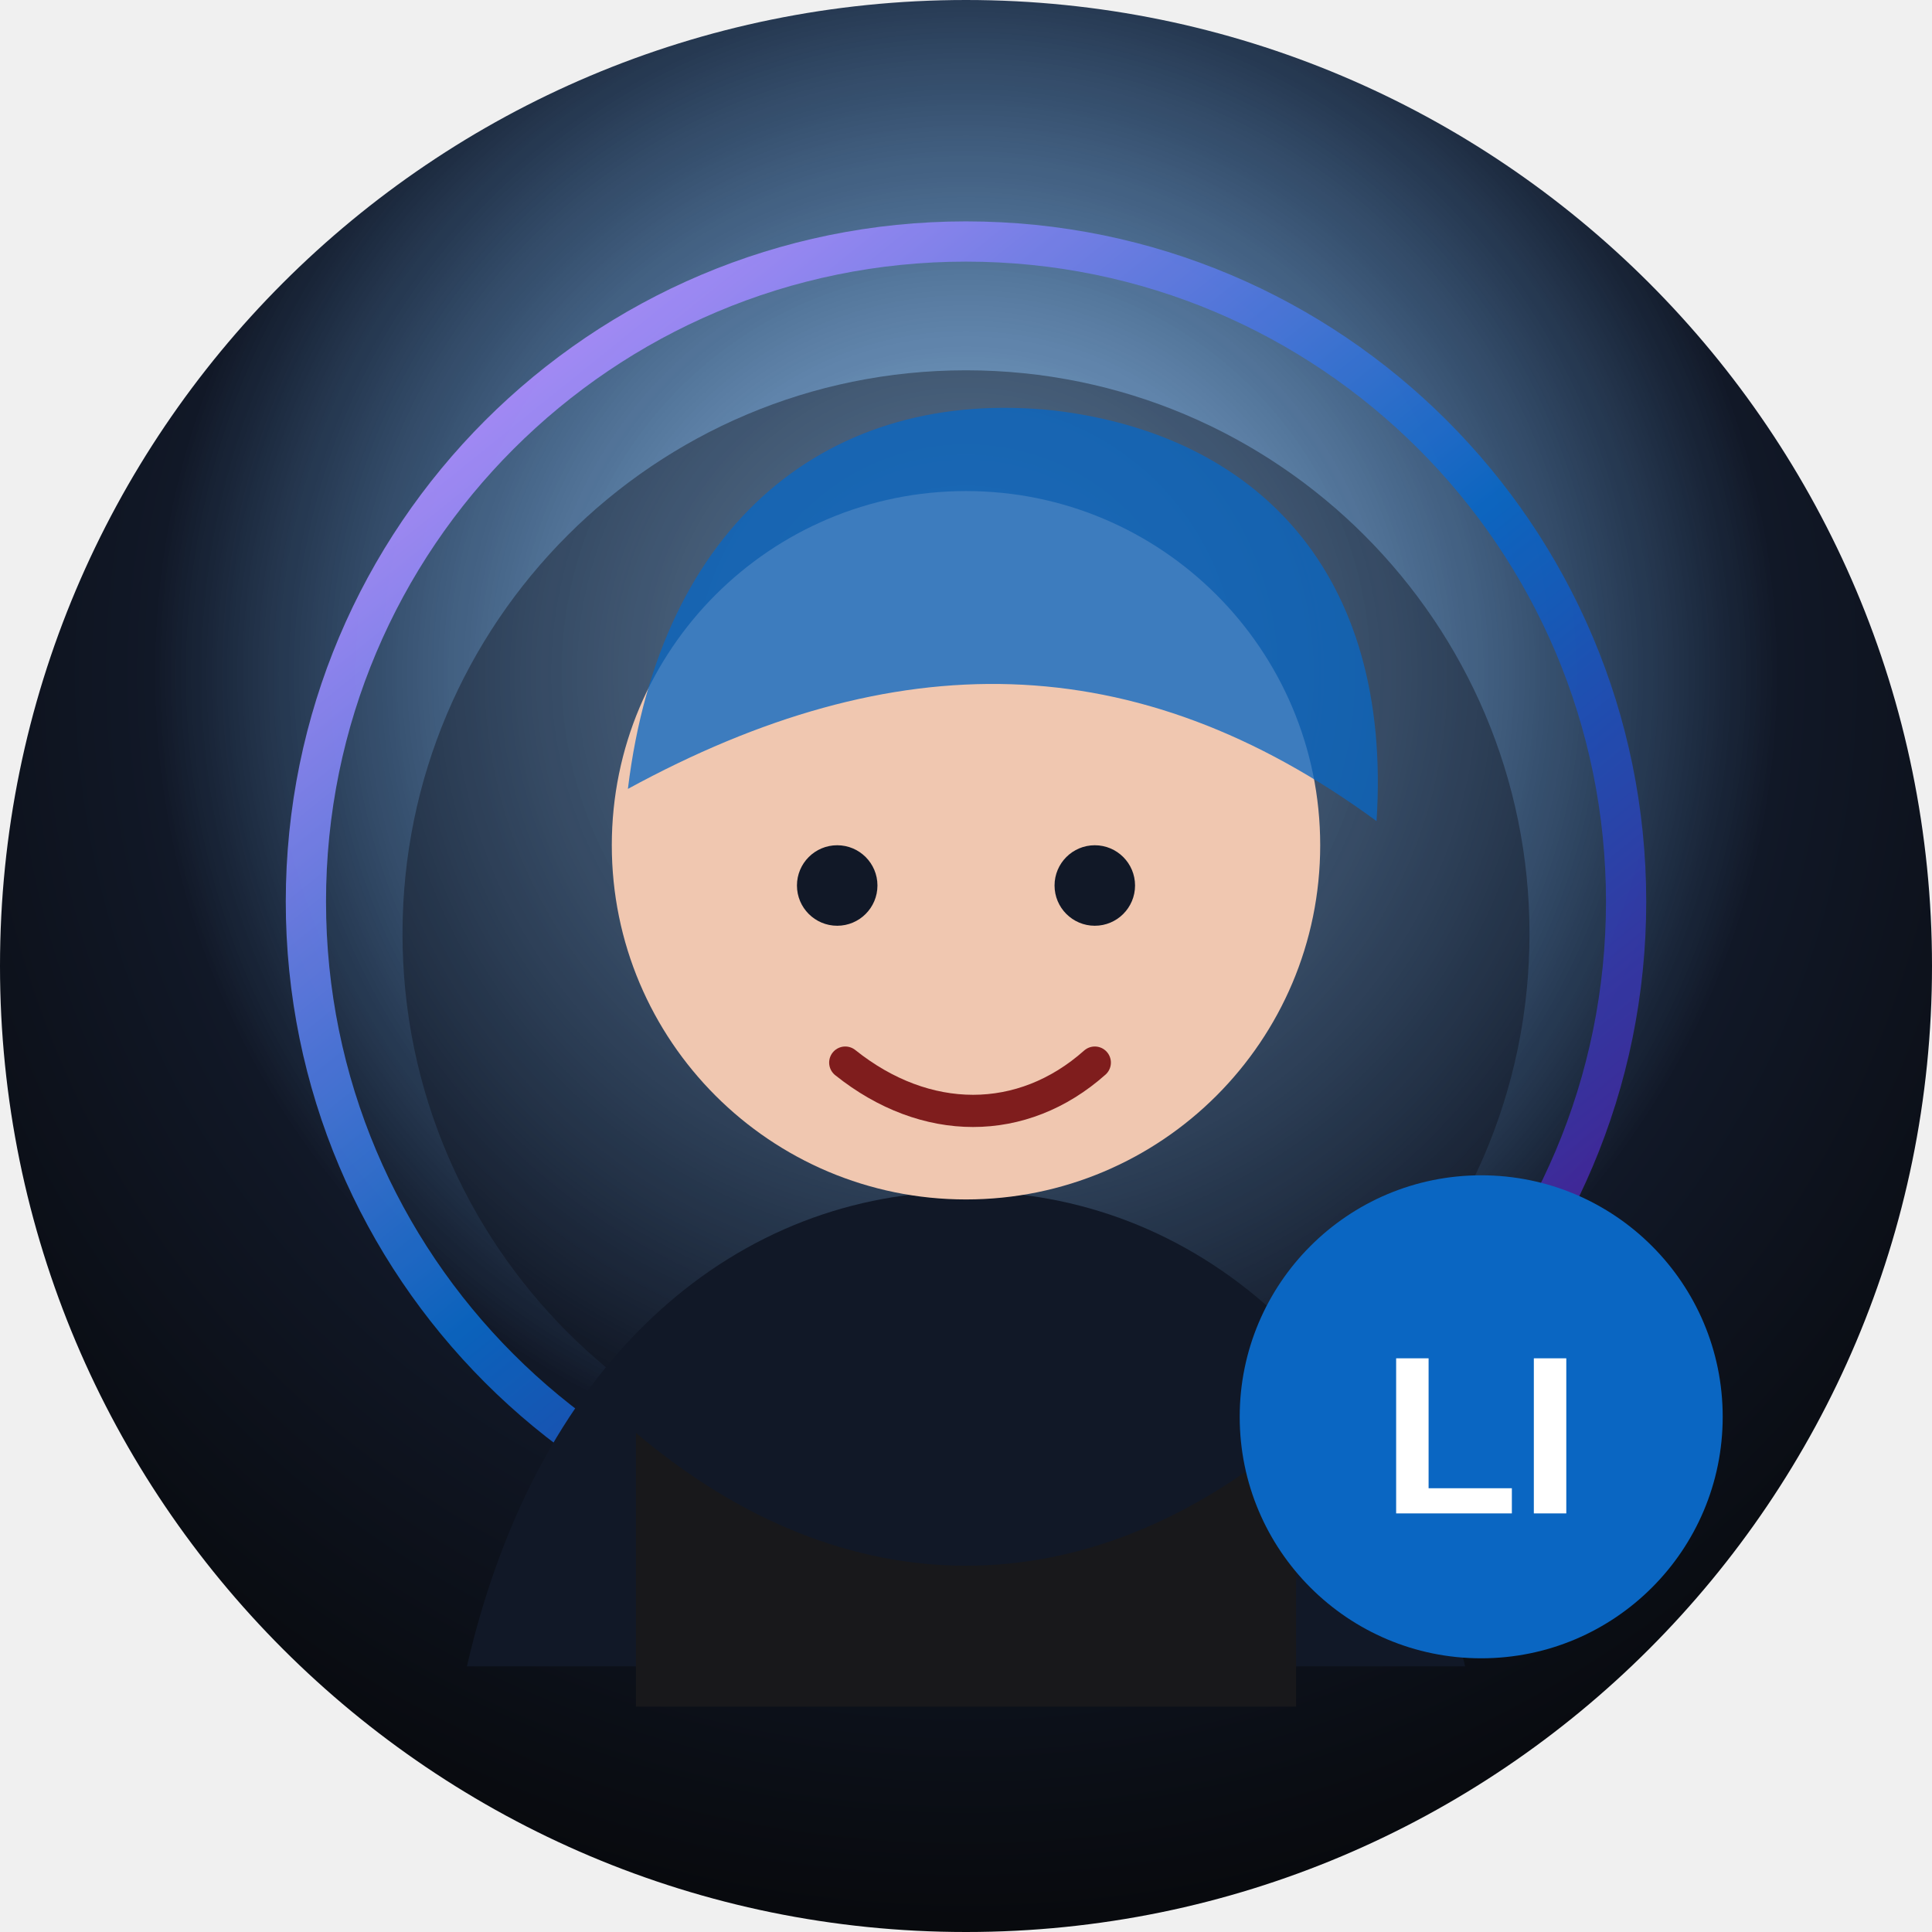
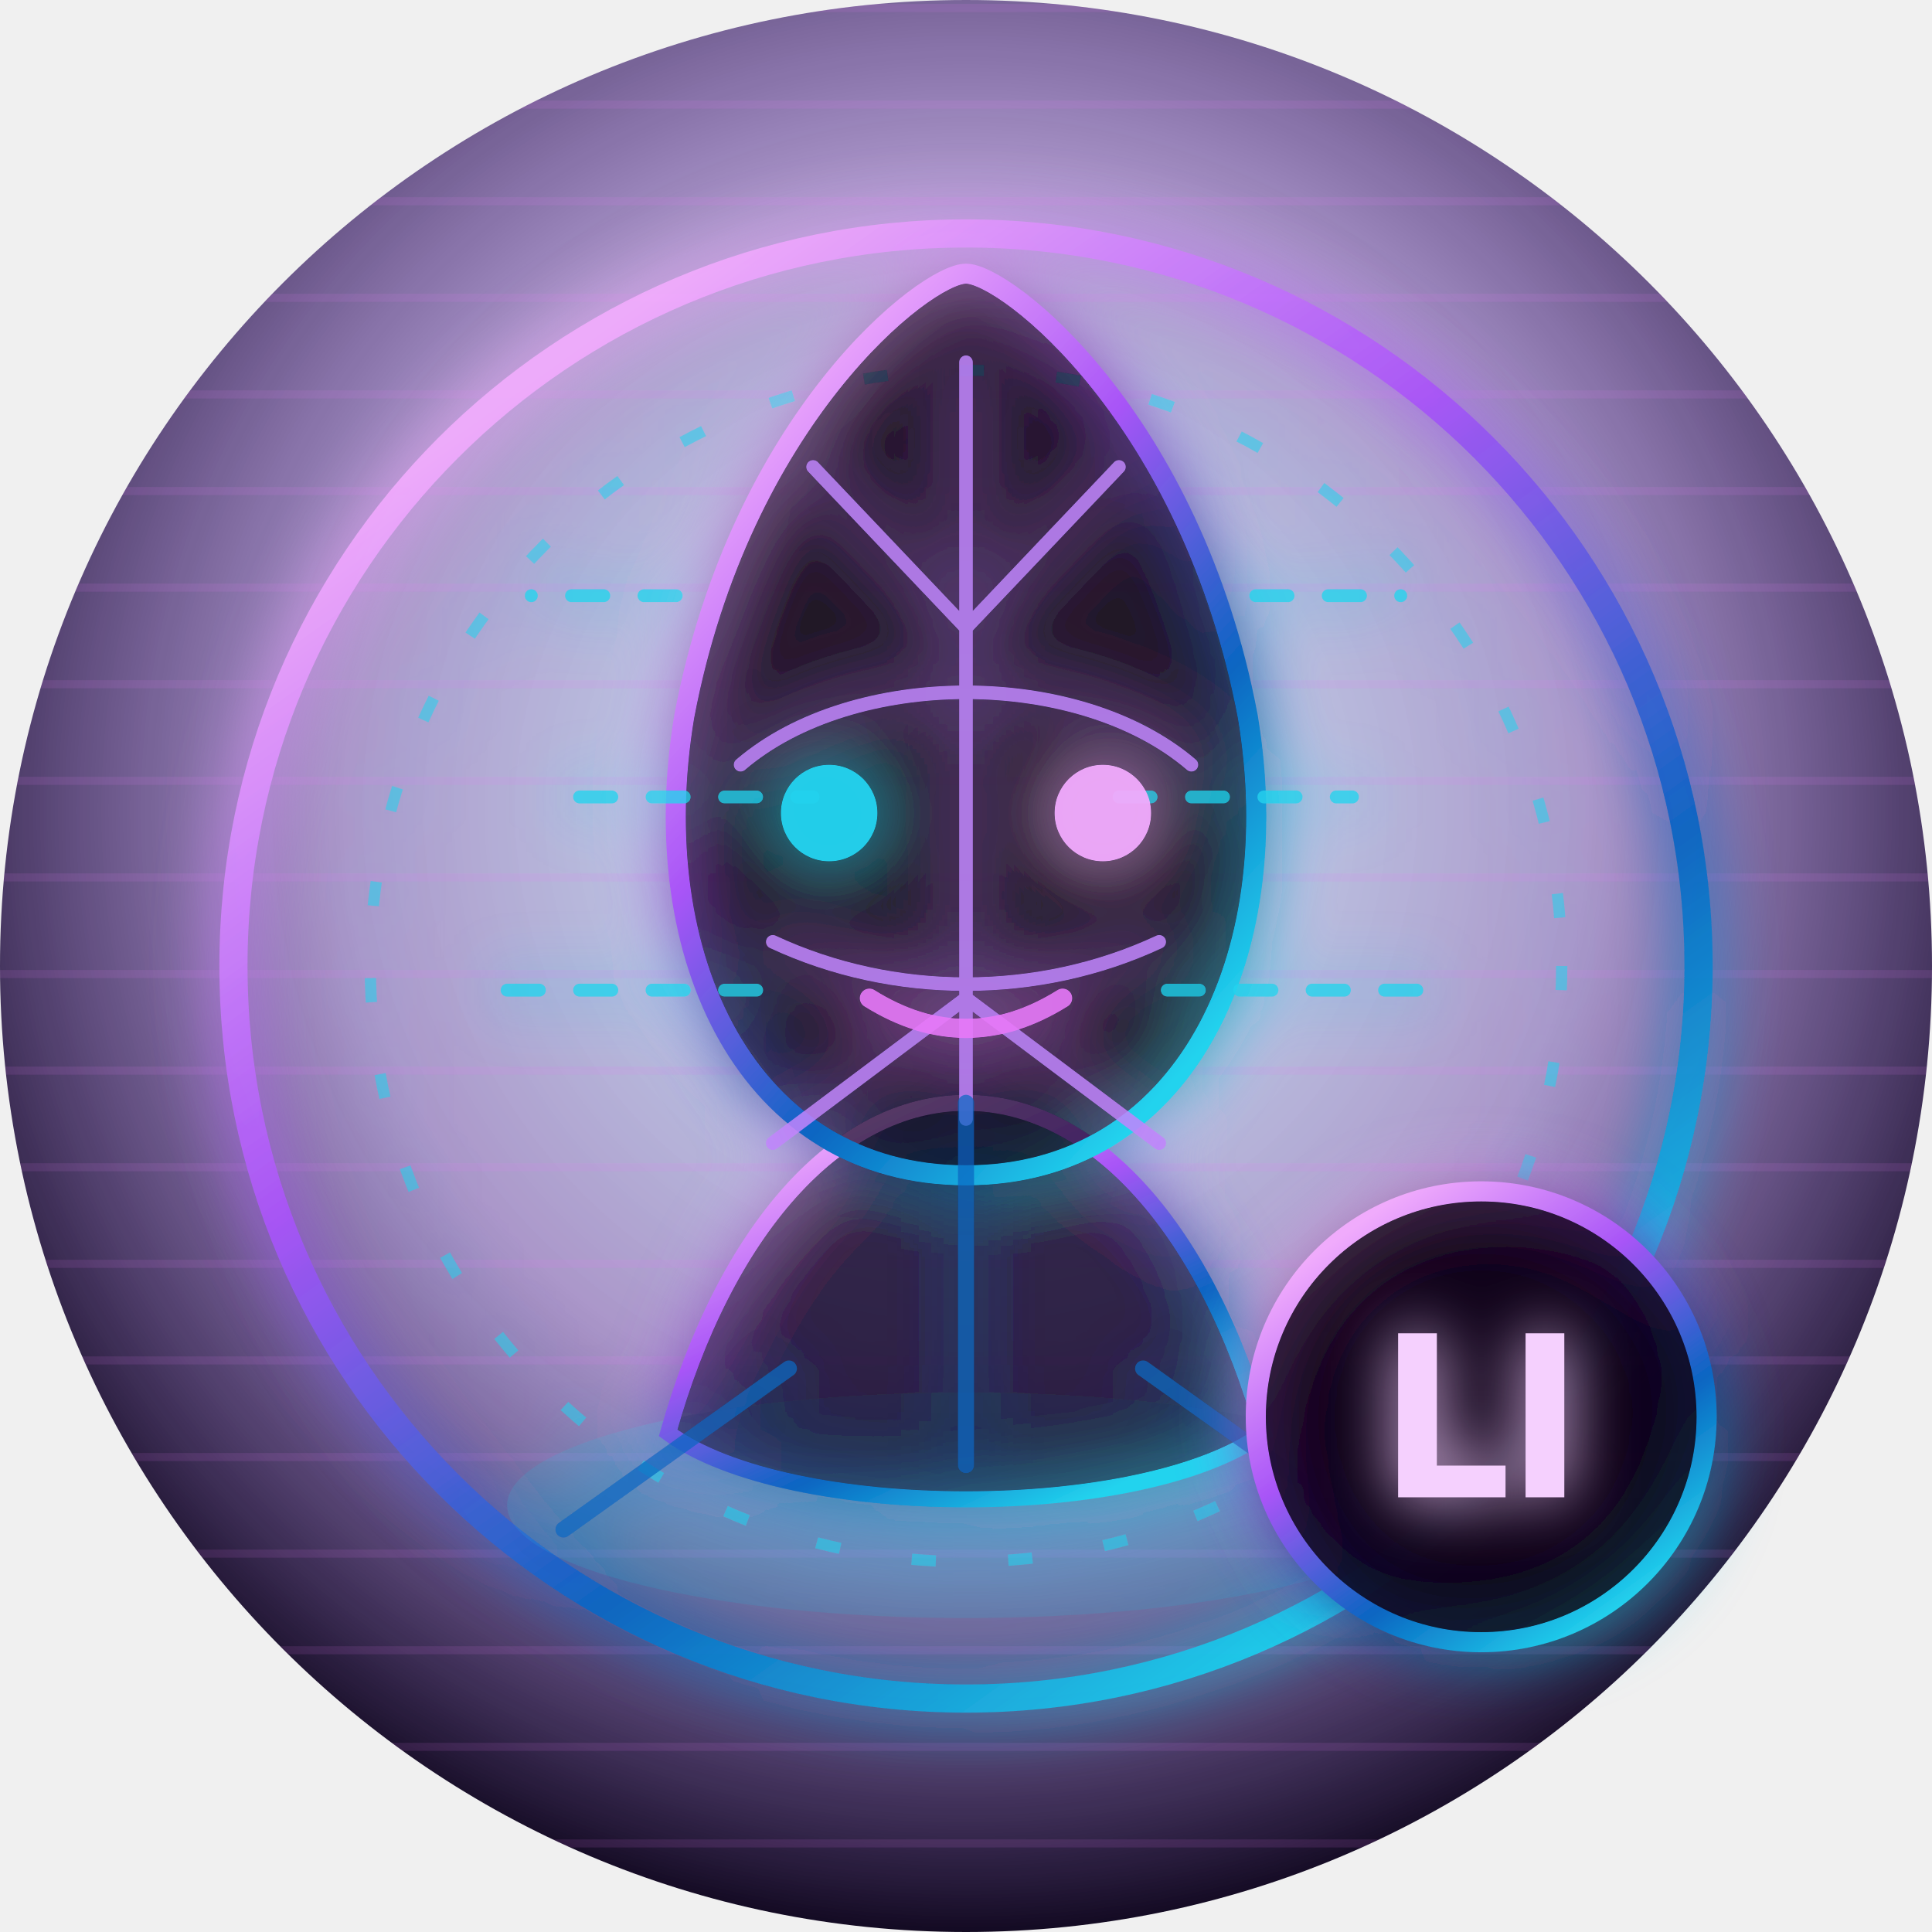
- <svg xmlns="http://www.w3.org/2000/svg" viewBox="0 0 240 240" role="img" aria-labelledby="title">
+ <svg xmlns="http://www.w3.org/2000/svg" viewBox="0 0 240 240" role="img" aria-labelledby="title desc">
  <defs>
-     <radialGradient id="bg" cx="50%" cy="35%" r="72%">
-       <stop offset="0%" stop-color="#0A66C2" stop-opacity=".38" />
-       <stop offset="58%" stop-color="#111827" />
-       <stop offset="100%" stop-color="#050505" />
+     <radialGradient id="bg" cx="50%" cy="42%" r="76%">
+       <stop offset="0%" stop-color="#7DD3FC" stop-opacity=".34" />
+       <stop offset="42%" stop-color="#4C1D95" stop-opacity=".42" />
+       <stop offset="78%" stop-color="#070013" />
+       <stop offset="100%" stop-color="#020005" />
    </radialGradient>
-     <linearGradient id="ring" x1="18%" y1="10%" x2="84%" y2="92%">
-       <stop stop-color="#A78BFA" />
-       <stop offset=".5" stop-color="#0A66C2" />
-       <stop offset="1" stop-color="#4C1D95" />
+     <linearGradient id="holo" x1="22%" y1="8%" x2="82%" y2="92%">
+       <stop stop-color="#F0ABFC" />
+       <stop offset=".36" stop-color="#A855F7" />
+       <stop offset=".7" stop-color="#0A66C2" />
+       <stop offset="1" stop-color="#22D3EE" />
    </linearGradient>
+     <filter id="glow" x="-55%" y="-55%" width="210%" height="210%">
+       <feGaussianBlur stdDeviation="4" result="blur" />
+       <feMerge>
+         <feMergeNode in="blur" />
+         <feMergeNode in="SourceGraphic" />
+       </feMerge>
+     </filter>
+     <pattern id="scan" width="240" height="12" patternUnits="userSpaceOnUse">
+       <path d="M0 1h240" stroke="#E879F9" stroke-opacity=".13" stroke-width="1" />
+     </pattern>
  </defs>
  <rect width="240" height="240" rx="120" fill="url(#bg)" />
-   <circle cx="120" cy="112" r="82" fill="none" stroke="url(#ring)" stroke-width="5" opacity=".95" />
-   <circle cx="120" cy="116" r="70" fill="#0b0b12" opacity=".38" />
-   <path d="M58 207c9-39 34-59 62-59s53 20 62 59" fill="#111827" />
-   <circle cx="120" cy="105" r="44" fill="#f0c7b0" />
-   <path d="M78 98c4-33 25-50 53-47 25 3 42 20 40 51-30-22-60-22-93-4z" fill="#0A66C2" opacity=".78" />
-   <circle cx="104" cy="110" r="5" fill="#111827" />
-   <circle cx="136" cy="110" r="5" fill="#111827" />
-   <path d="M105 132c10 8 22 8 31 0" fill="none" stroke="#7f1d1d" stroke-width="4" stroke-linecap="round" />
-   <path d="M79 178c26 22 56 22 82 0v34H79z" fill="#18181b" />
-   <circle cx="184" cy="176" r="30" fill="#0A66C2" />
-   <text x="184" y="188" text-anchor="middle" font-family="Arial, sans-serif" font-size="28" font-weight="700" fill="white">LI</text>
+   <rect width="240" height="240" rx="120" fill="url(#scan)" opacity=".9" />
+   <g filter="url(#glow)">
+     <circle cx="120" cy="120" r="91" fill="none" stroke="url(#holo)" stroke-width="3.5" opacity=".95" />
+     <circle cx="120" cy="120" r="74" fill="none" stroke="#22D3EE" stroke-width="1.4" stroke-dasharray="3 9" opacity=".55" />
+     <ellipse cx="120" cy="187" rx="57" ry="14" fill="#22D3EE" opacity=".12" />
+     <path d="M83 178c7-25 21-41 37-41s30 16 37 41c-15 11-59 11-74 0z" fill="#12051f" fill-opacity=".54" stroke="url(#holo)" stroke-width="2" />
+     <path d="M85 89c7-37 30-55 35-55s28 18 35 55c5 30-8 57-35 57S80 119 85 89z" fill="#090217" fill-opacity=".66" stroke="url(#holo)" stroke-width="2.5" />
+     <path d="M92 95c14-12 42-12 56 0M96 117c15 7 33 7 48 0M120 45v94M101 58l19 20 19-20M96 142l24-18 24 18" fill="none" stroke="#C084FC" stroke-width="1.7" stroke-linecap="round" opacity=".86" />
+     <path d="M72 99h29m38 0h29M63 123h32m50 0h32M84 74h-18m90 0h18" fill="none" stroke="#22D3EE" stroke-width="1.6" stroke-linecap="round" stroke-dasharray="4 5" opacity=".78" />
+     <circle cx="103" cy="101" r="6" fill="#22D3EE" opacity=".96" />
+     <circle cx="137" cy="101" r="6" fill="#F0ABFC" opacity=".96" />
+     <path d="M108 124c8 5 16 5 24 0" fill="none" stroke="#E879F9" stroke-width="2.4" stroke-linecap="round" opacity=".9" />
+     <path d="M70 190l28-20m72 20l-28-20M120 137v45" fill="none" stroke="#0A66C2" stroke-width="2" stroke-linecap="round" opacity=".72" />
+   </g>
+   <circle cx="184" cy="176" r="28" fill="#080014" fill-opacity=".88" stroke="url(#holo)" stroke-width="2.5" filter="url(#glow)" />
+   <text x="184" y="186" text-anchor="middle" font-family="Inter, Arial, sans-serif" font-size="28" font-weight="800" fill="#F5D0FE" filter="url(#glow)">LI</text>
</svg>
